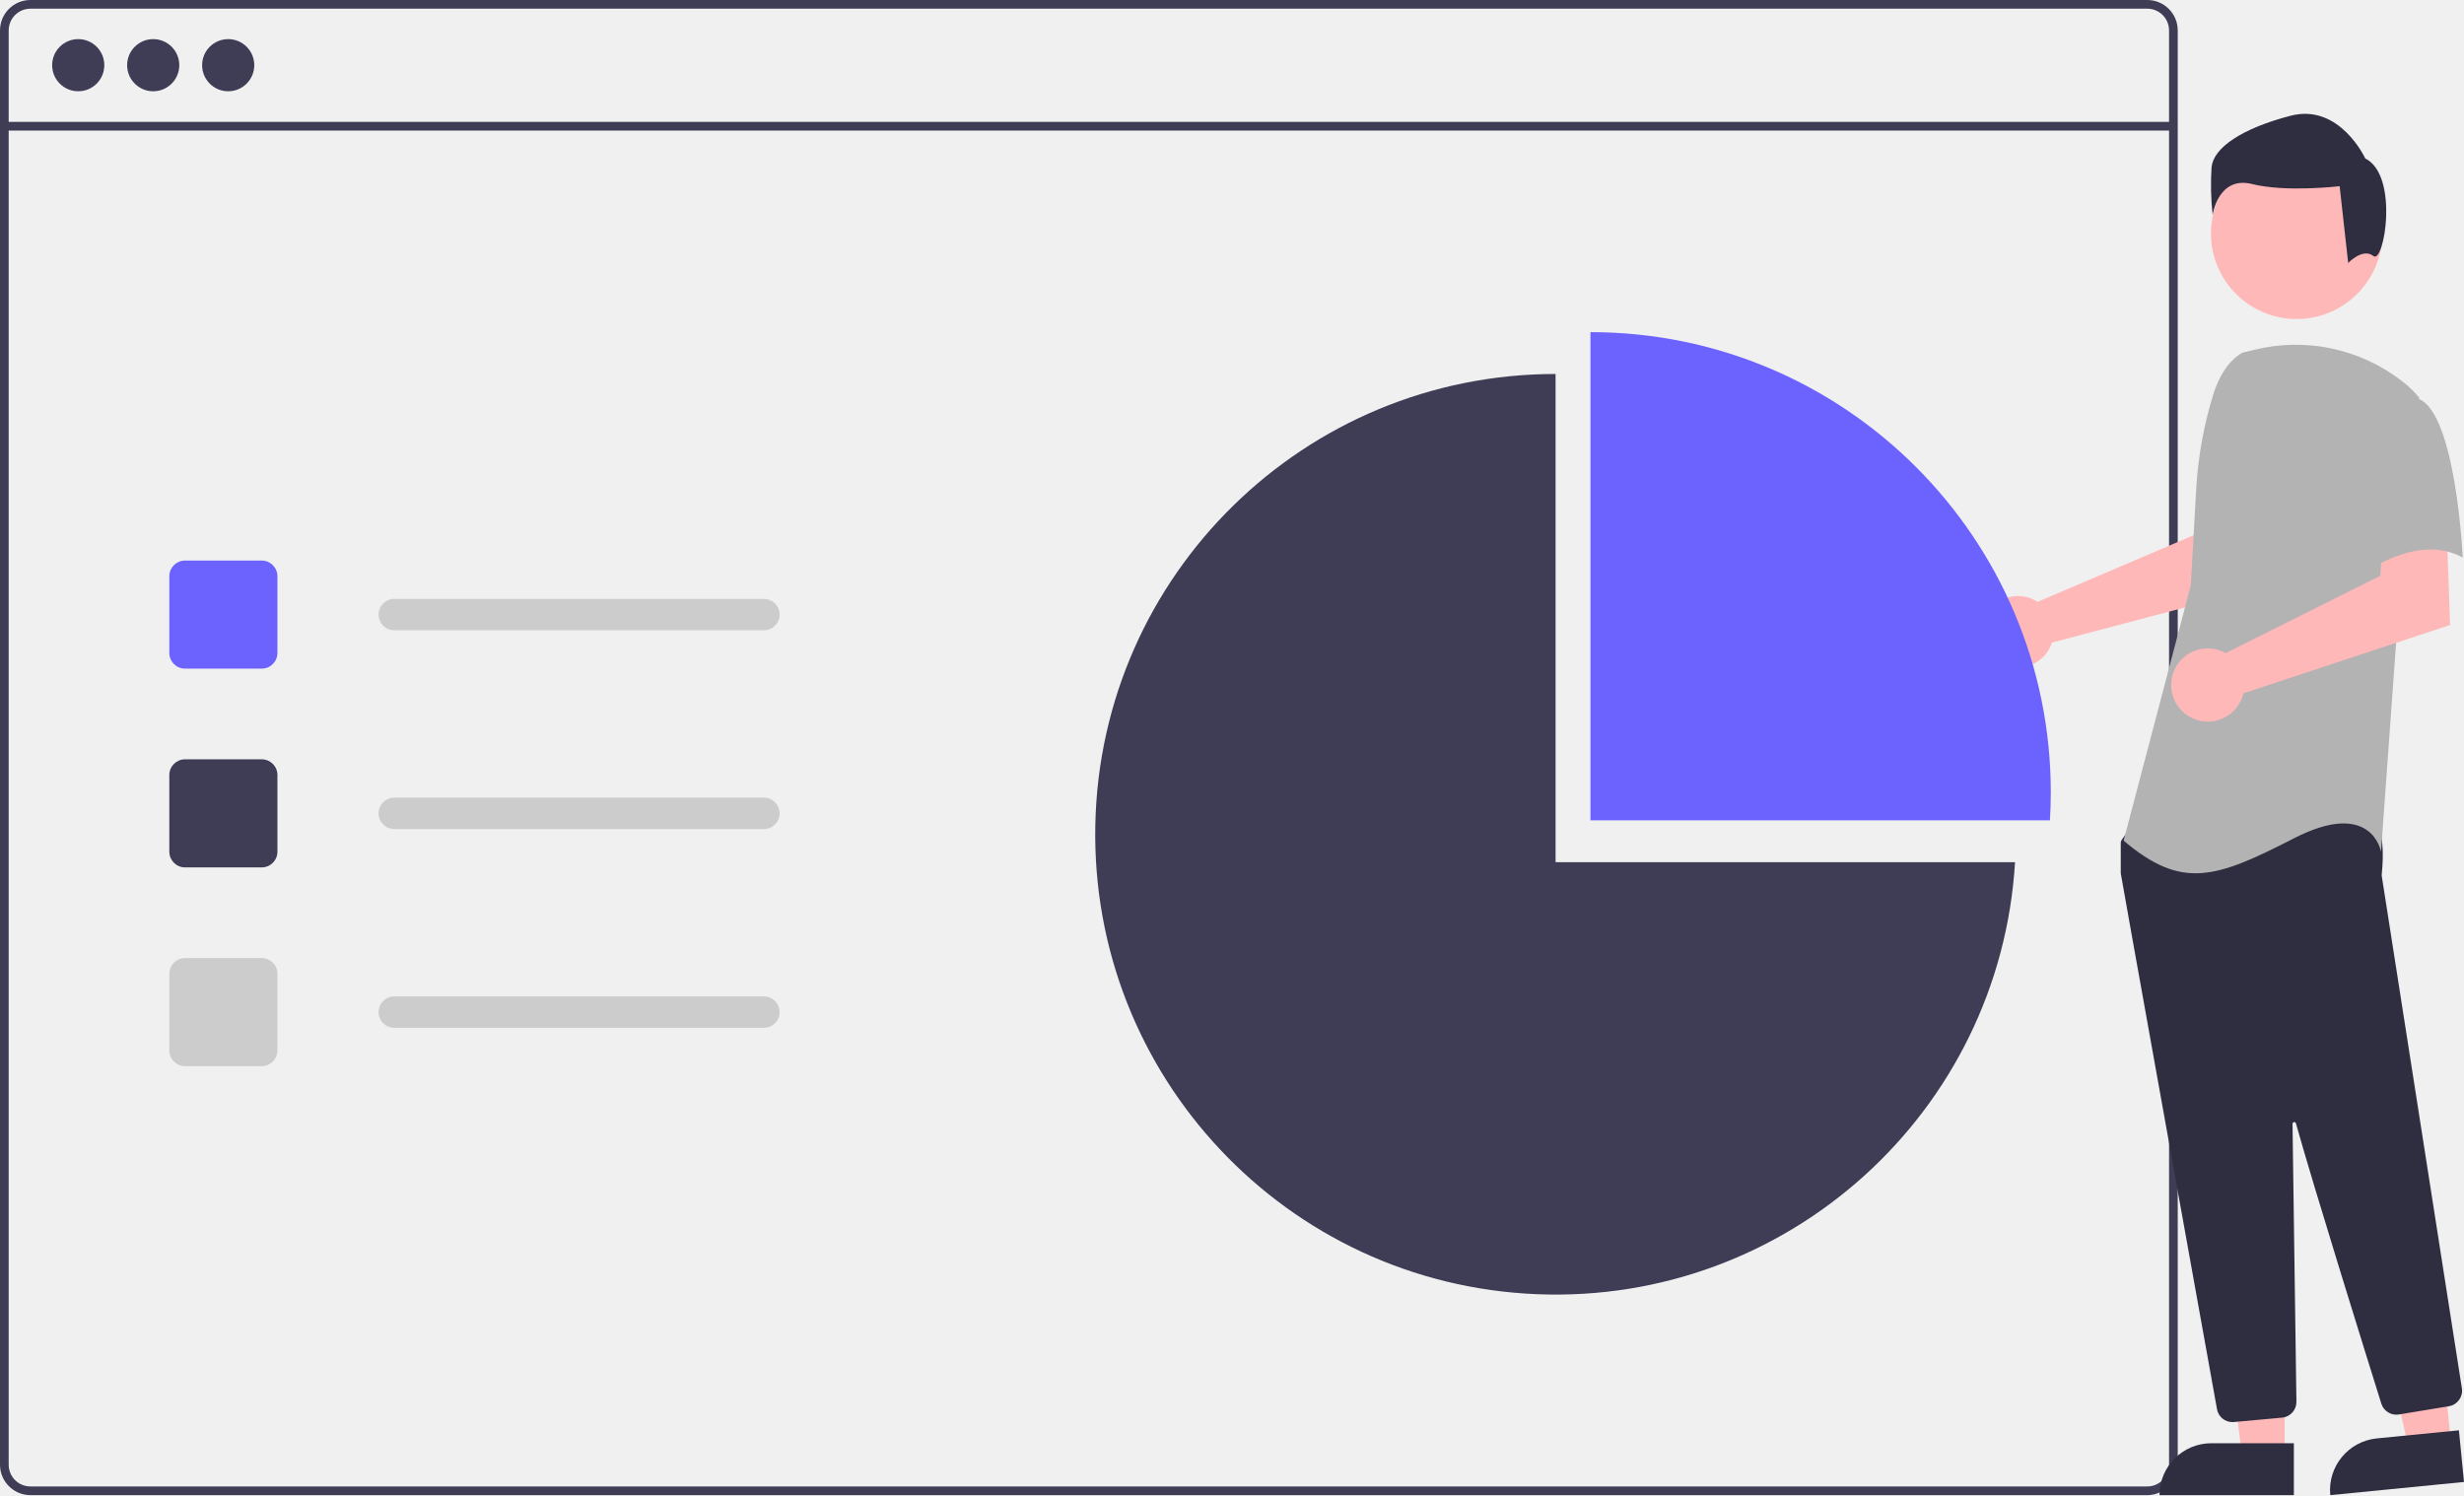
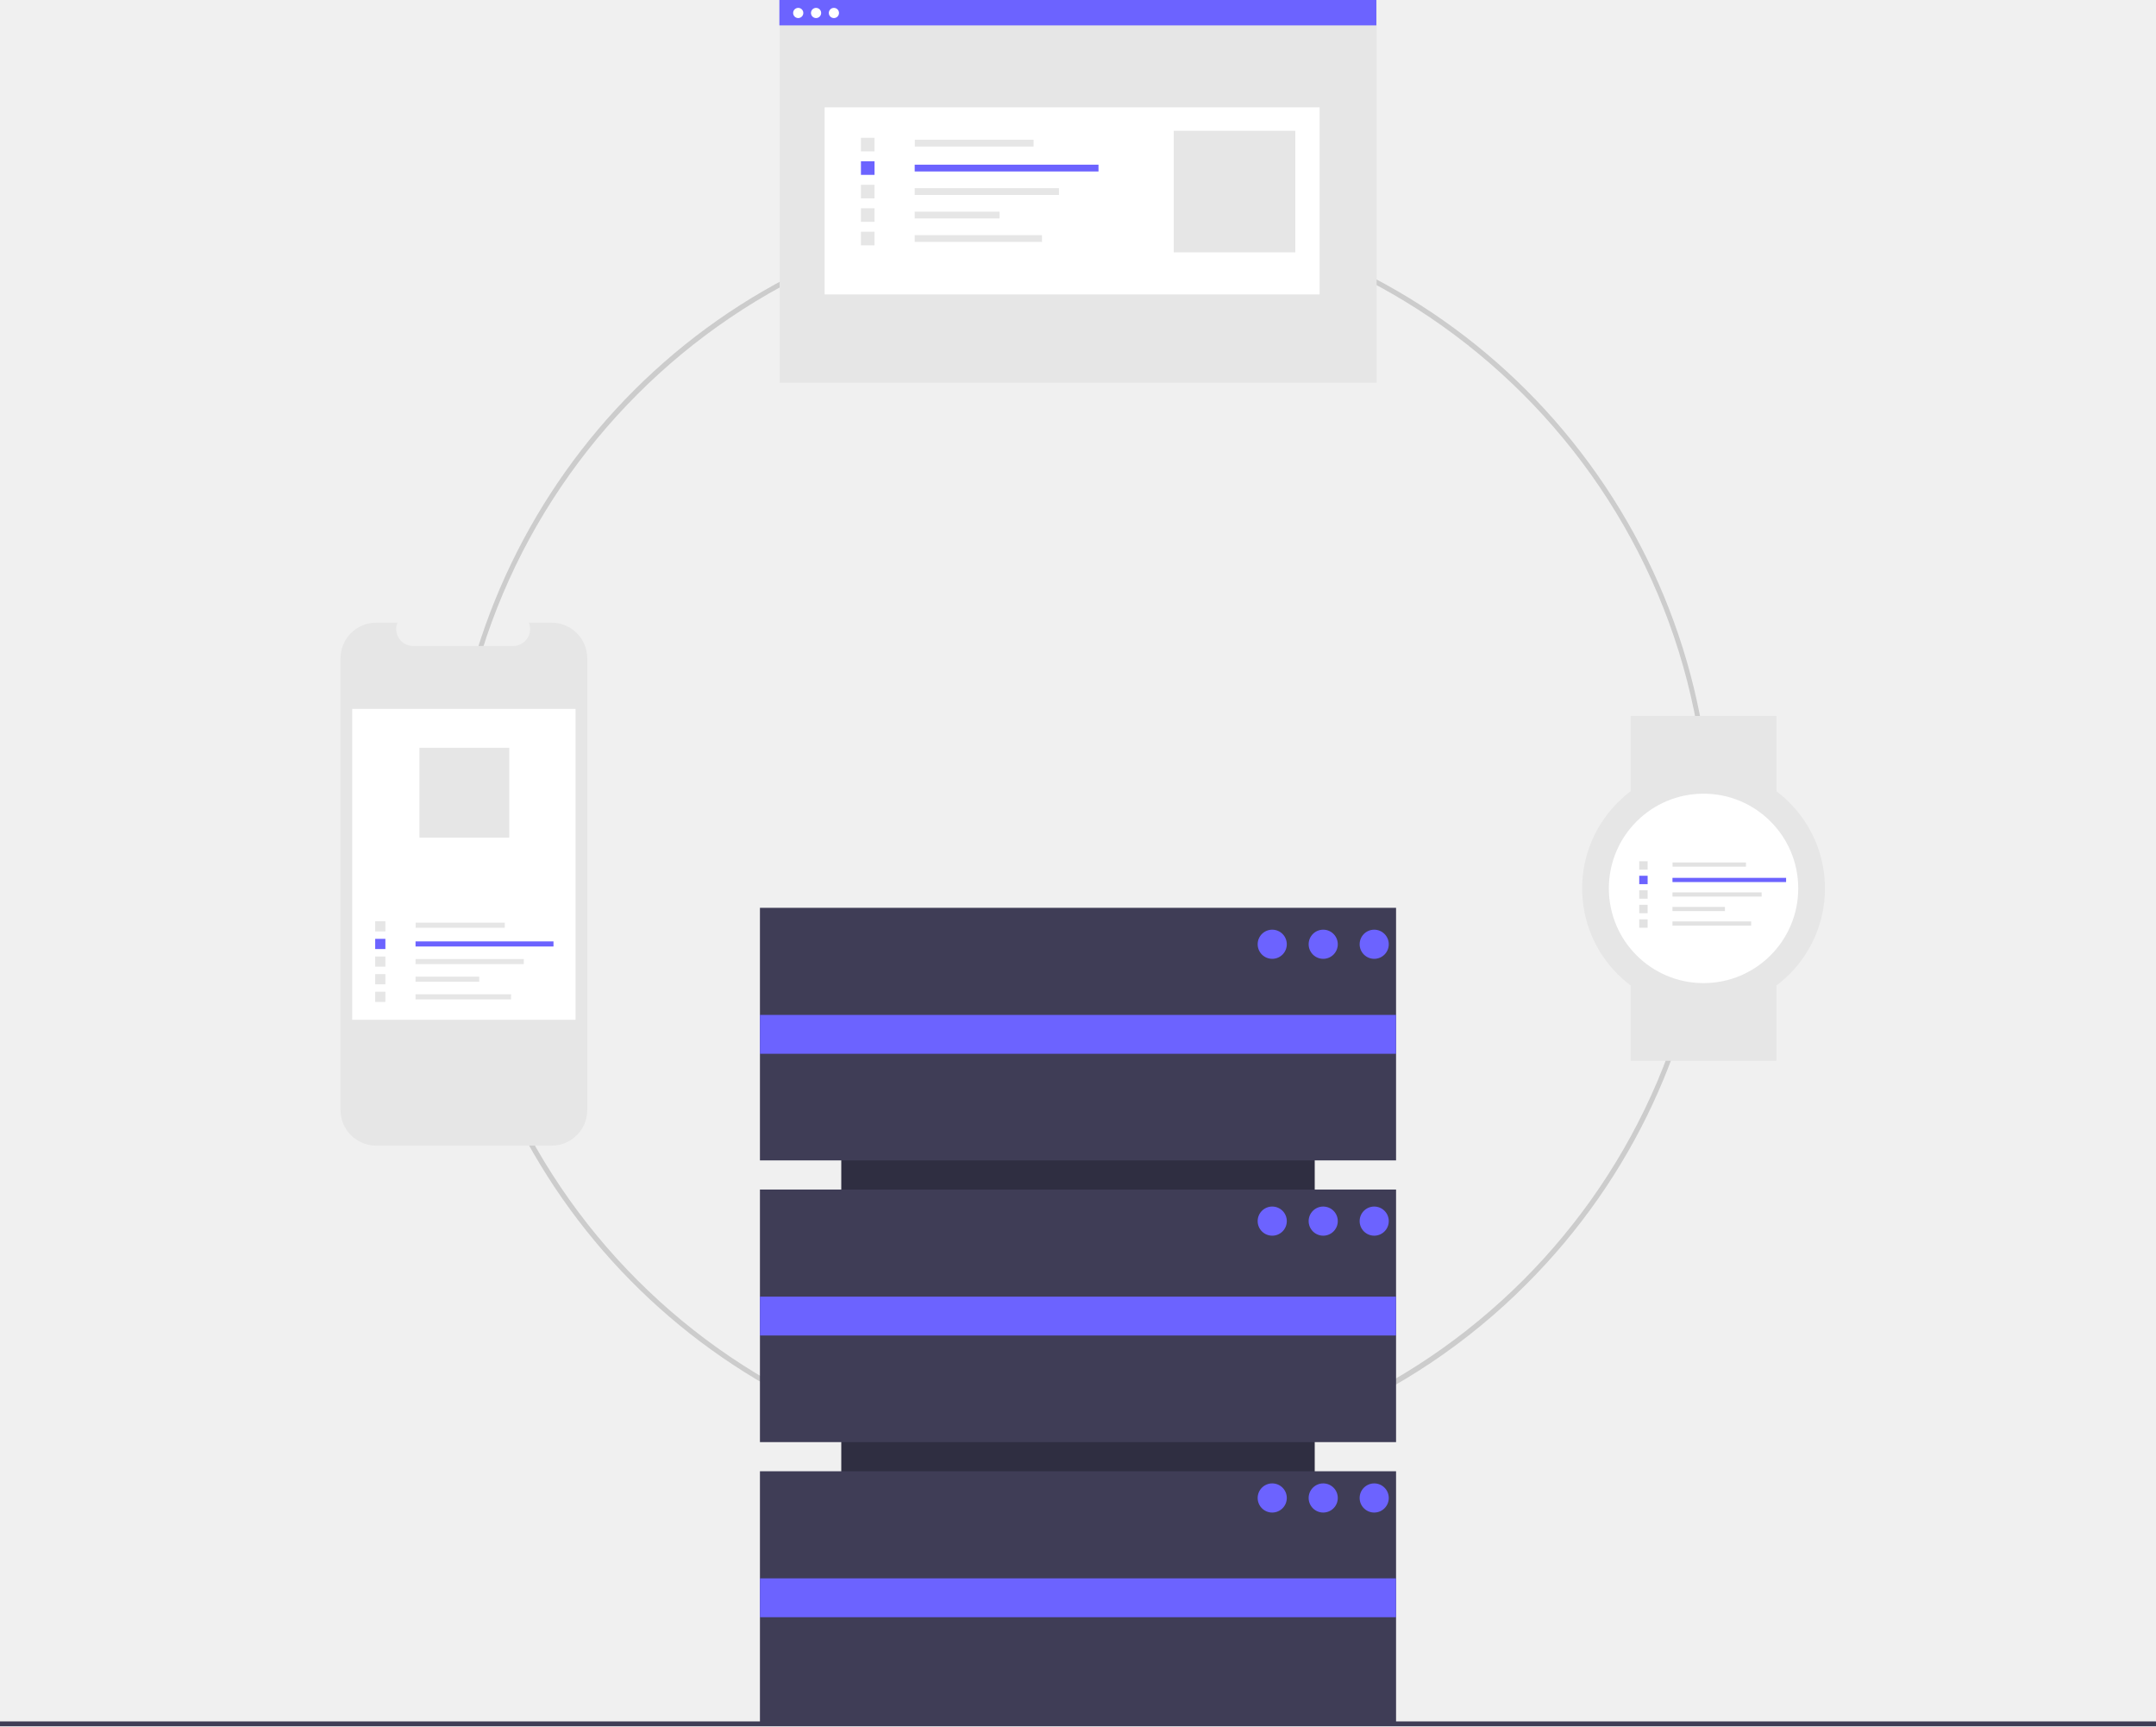
- <svg xmlns="http://www.w3.org/2000/svg" id="ba525f3b-7565-476d-a1a9-f6eeabefee00" data-name="Layer 1" width="706.535" height="428.76" viewBox="0 0 706.535 428.76">
-   <path d="M862.452,235.62h-607a8.728,8.728,0,0,0-8.72,8.72V655.66a8.728,8.728,0,0,0,8.72,8.72h607a8.712,8.712,0,0,0,6.63-3.06,2.046,2.046,0,0,0,.19-.24,8.167,8.167,0,0,0,1.25-2.11,8.507,8.507,0,0,0,.66-3.31V244.34A8.73,8.73,0,0,0,862.452,235.62Zm6.24,420.04a6.175,6.175,0,0,1-1.03,3.42,6.446,6.446,0,0,1-2.36,2.12,6.184,6.184,0,0,1-2.85.69h-607a6.238,6.238,0,0,1-6.23-6.23V244.34a6.238,6.238,0,0,1,6.23-6.23h607a6.239,6.239,0,0,1,6.24,6.23Z" transform="translate(-246.7323 -235.62)" fill="#3f3d56" />
-   <rect x="1.243" y="34.949" width="621.957" height="2.493" fill="#3f3d56" />
-   <circle cx="22.432" cy="18.696" r="7.478" fill="#3f3d56" />
-   <circle cx="43.932" cy="18.696" r="7.478" fill="#3f3d56" />
-   <circle cx="65.433" cy="18.696" r="7.478" fill="#3f3d56" />
-   <path d="M321.784,427.366h-22a4.505,4.505,0,0,1-4.5-4.5v-22a4.505,4.505,0,0,1,4.5-4.5h22a4.505,4.505,0,0,1,4.5,4.5v22A4.505,4.505,0,0,1,321.784,427.366Z" transform="translate(-246.7323 -235.62)" fill="#6c63ff" />
-   <path d="M321.784,484.366h-22a4.505,4.505,0,0,1-4.5-4.5v-22a4.505,4.505,0,0,1,4.5-4.5h22a4.505,4.505,0,0,1,4.5,4.5v22A4.505,4.505,0,0,1,321.784,484.366Z" transform="translate(-246.7323 -235.62)" fill="#3f3d56" />
-   <path d="M321.784,541.366h-22a4.505,4.505,0,0,1-4.5-4.5v-22a4.505,4.505,0,0,1,4.5-4.5h22a4.505,4.505,0,0,1,4.5,4.5v22A4.505,4.505,0,0,1,321.784,541.366Z" transform="translate(-246.7323 -235.62)" fill="#ccc" />
-   <path d="M465.784,416.366h-106a4.5,4.5,0,1,1,0-9h106a4.5,4.5,0,0,1,0,9Z" transform="translate(-246.7323 -235.62)" fill="#ccc" />
-   <path d="M465.784,473.366h-106a4.5,4.5,0,1,1,0-9h106a4.5,4.5,0,0,1,0,9Z" transform="translate(-246.7323 -235.62)" fill="#ccc" />
-   <path d="M465.784,530.366h-106a4.5,4.5,0,1,1,0-9h106a4.5,4.5,0,0,1,0,9Z" transform="translate(-246.7323 -235.62)" fill="#ccc" />
-   <path d="M829.554,407.436a10.093,10.093,0,0,1,1.411.787l44.852-19.143,1.601-11.815,17.922-.11-1.059,27.098-59.2,15.656a10.608,10.608,0,0,1-.447,1.208,10.235,10.235,0,1,1-5.079-13.682Z" transform="translate(-246.7323 -235.62)" fill="#ffb8b8" />
-   <polygon points="655.125 417.376 642.865 417.375 637.033 370.087 655.127 370.088 655.125 417.376" fill="#ffb8b8" />
-   <path d="M634.108,413.872H657.752a0,0,0,0,1,0,0v14.887a0,0,0,0,1,0,0H619.221a0,0,0,0,1,0,0v0A14.887,14.887,0,0,1,634.108,413.872Z" fill="#2f2e41" />
-   <polygon points="702.805 413.911 690.604 415.113 680.163 368.625 698.17 366.851 702.805 413.911" fill="#ffb8b8" />
-   <path d="M928.987,647.641h23.644a0,0,0,0,1,0,0v14.887a0,0,0,0,1,0,0H914.1a0,0,0,0,1,0,0v0A14.887,14.887,0,0,1,928.987,647.641Z" transform="translate(-306.4502 -140.9748) rotate(-5.62529)" fill="#2f2e41" />
-   <circle cx="658.537" cy="66.928" r="24.561" fill="#ffb8b8" />
-   <path d="M886.858,643.432a4.471,4.471,0,0,1-4.415-3.697c-6.346-35.226-27.088-150.405-27.584-153.596a1.427,1.427,0,0,1-.016-.222v-8.588a1.489,1.489,0,0,1,.279-.872l2.74-3.838a1.478,1.478,0,0,1,1.144-.625c15.622-.732,66.784-2.879,69.256.209h0c2.482,3.104,1.605,12.507,1.404,14.36l.01.193,22.985,146.995a4.512,4.512,0,0,1-3.715,5.135L934.59,641.253a4.521,4.521,0,0,1-5.025-3.093c-4.44-14.188-19.329-61.918-24.489-80.387a.499.499,0,0,0-.98.139c.258,17.605.881,62.523,1.096,78.037l.023,1.671a4.518,4.518,0,0,1-4.093,4.536l-13.844,1.258C887.137,643.427,886.996,643.432,886.858,643.432Z" transform="translate(-246.7323 -235.62)" fill="#2f2e41" />
-   <path id="e15ec395-f7cd-4347-89a2-a03d95a452a7" data-name="Path 99" d="M889.682,336.767c-4.286,2.548-6.851,7.23-8.323,11.995a113.681,113.681,0,0,0-4.884,27.159l-1.556,27.6-19.255,73.17c16.689,14.121,26.315,10.912,48.78-.639S929.477,479.904,929.477,479.904l4.492-62.258,6.418-68.032a30.164,30.164,0,0,0-4.861-4.674,49.658,49.658,0,0,0-42.442-8.995Z" transform="translate(-246.7323 -235.62)" fill="#b3b3b3" />
-   <path d="M883.428,422.213a10.526,10.526,0,0,1,1.501.704l44.348-22.197.736-12.026,18.294-1.261.98,27.413-59.266,19.599a10.496,10.496,0,1,1-6.593-12.232Z" transform="translate(-246.7323 -235.62)" fill="#ffb8b8" />
-   <path id="bf6aefed-5d84-44a4-8c4e-9d1f3daa58d8" data-name="Path 101" d="M940.067,349.924c10.912,3.851,12.834,45.574,12.834,45.574-12.837-7.06-28.241,4.493-28.241,4.493s-3.209-10.912-7.06-25.032a24.53,24.53,0,0,1,5.134-23.106S929.155,346.071,940.067,349.924Z" transform="translate(-246.7323 -235.62)" fill="#b3b3b3" />
-   <path id="f516f9fe-dc87-4aac-a802-2e179304beb7" data-name="Path 102" d="M927.292,309.043c-3.06-2.448-7.235,2.002-7.235,2.002l-2.448-22.033s-15.301,1.833-25.093-.612-11.323,8.875-11.323,8.875a78.581,78.581,0,0,1-.306-13.771c.612-5.508,8.568-11.017,22.645-14.689S924.953,281.056,924.953,281.056C934.747,285.952,930.352,311.492,927.292,309.043Z" transform="translate(-246.7323 -235.62)" fill="#2f2e41" />
-   <path d="M834.536,470.866c.158-2.647.248-5.313.248-8a132,132,0,0,0-132-132v140Z" transform="translate(-246.7323 -235.62)" fill="#6c63ff" />
-   <path d="M692.784,482.866v-140a132,132,0,1,0,131.752,140Z" transform="translate(-246.7323 -235.62)" fill="#3f3d56" />
+ <svg xmlns="http://www.w3.org/2000/svg" id="b5d1da7b-a9c6-4711-8d73-fa7937ec989e" data-name="Layer 1" width="888" height="710.807" viewBox="0 0 888 710.807">
+   <path d="M600.936,699.404a260.064,260.064,0,1,1,183.894-76.171A258.365,258.365,0,0,1,600.936,699.404Zm0-518.129c-142.297,0-258.064,115.768-258.064,258.065s115.768,258.064,258.064,258.064S859,581.637,859,439.34,743.232,181.275,600.936,181.275Z" transform="translate(-156 -94.59648)" fill="#ccc" />
+   <rect x="469" y="509.904" width="262" height="195" transform="translate(1051.404 -87.19257) rotate(90)" fill="#2f2e41" />
+   <rect x="313" y="373.807" width="262" height="104" fill="#3f3d56" />
+   <rect x="313" y="489.807" width="262" height="104" fill="#3f3d56" />
+   <rect x="313" y="605.807" width="262" height="104" fill="#3f3d56" />
+   <rect x="313" y="417.904" width="262" height="16" fill="#6c63ff" />
+   <rect x="313" y="533.904" width="262" height="16" fill="#6c63ff" />
+   <rect x="313" y="649.904" width="262" height="16" fill="#6c63ff" />
+   <circle cx="524" cy="388.807" r="6" fill="#6c63ff" />
+   <circle cx="545" cy="388.807" r="6" fill="#6c63ff" />
+   <circle cx="566" cy="388.807" r="6" fill="#6c63ff" />
+   <circle cx="524" cy="502.807" r="6" fill="#6c63ff" />
+   <circle cx="545" cy="502.807" r="6" fill="#6c63ff" />
+   <circle cx="566" cy="502.807" r="6" fill="#6c63ff" />
+   <circle cx="524" cy="616.807" r="6" fill="#6c63ff" />
+   <circle cx="545" cy="616.807" r="6" fill="#6c63ff" />
+   <circle cx="566" cy="616.807" r="6" fill="#6c63ff" />
+   <rect y="708.807" width="888" height="2" fill="#3f3d56" />
+   <path d="M397.879,365.661v185.992a14.675,14.675,0,0,1-14.672,14.672H310.928a14.677,14.677,0,0,1-14.678-14.672V365.661a14.677,14.677,0,0,1,14.678-14.672h8.768a6.978,6.978,0,0,0,6.455,9.606h41.208a6.978,6.978,0,0,0,6.455-9.606h9.392A14.675,14.675,0,0,1,397.879,365.661Z" transform="translate(-156 -94.59648)" fill="#e6e6e6" />
+   <rect x="145.064" y="291.91" width="92" height="128" fill="#fff" />
+   <rect x="171.186" y="379.927" width="36.72" height="2.098" fill="#e6e6e6" />
+   <rect x="171.149" y="387.632" width="56.817" height="2.098" fill="#6c63ff" />
+   <rect x="171.149" y="394.89" width="44.588" height="2.098" fill="#e6e6e6" />
+   <rect x="171.149" y="402.149" width="26.228" height="2.098" fill="#e6e6e6" />
+   <rect x="171.149" y="409.407" width="39.343" height="2.098" fill="#e6e6e6" />
+   <rect x="154.533" y="379.324" width="4.197" height="4.197" fill="#e6e6e6" />
+   <rect x="154.533" y="386.582" width="4.197" height="4.197" fill="#6c63ff" />
+   <rect x="154.533" y="393.841" width="4.197" height="4.197" fill="#e6e6e6" />
+   <rect x="154.533" y="401.1" width="4.197" height="4.197" fill="#e6e6e6" />
+   <rect x="154.533" y="408.358" width="4.197" height="4.197" fill="#e6e6e6" />
+   <rect x="172.751" y="307.91" width="36.998" height="36.998" fill="#e6e6e6" />
+   <rect x="321.111" y="0.139" width="245.884" height="157.475" fill="#e6e6e6" />
+   <rect x="339.647" y="44.195" width="203.861" height="77.035" fill="#fff" />
+   <rect x="376.789" y="57.542" width="48.927" height="2.796" fill="#e6e6e6" />
+   <rect x="376.74" y="67.807" width="75.705" height="2.796" fill="#6c63ff" />
+   <rect x="376.74" y="77.479" width="59.411" height="2.796" fill="#e6e6e6" />
+   <rect x="376.74" y="87.151" width="34.948" height="2.796" fill="#e6e6e6" />
+   <rect x="376.74" y="96.822" width="52.422" height="2.796" fill="#e6e6e6" />
+   <rect x="354.601" y="56.738" width="5.592" height="5.592" fill="#e6e6e6" />
+   <rect x="354.601" y="66.409" width="5.592" height="5.592" fill="#6c63ff" />
+   <rect x="354.601" y="76.081" width="5.592" height="5.592" fill="#e6e6e6" />
+   <rect x="354.601" y="85.753" width="5.592" height="5.592" fill="#e6e6e6" />
+   <rect x="354.601" y="95.424" width="5.592" height="5.592" fill="#e6e6e6" />
+   <rect x="483.445" y="53.847" width="50.059" height="50.059" fill="#e6e6e6" />
+   <rect x="321.006" width="245.884" height="10.446" fill="#6c63ff" />
+   <circle cx="328.768" cy="5.341" r="2.097" fill="#fff" />
+   <circle cx="336.117" cy="5.341" r="2.097" fill="#fff" />
+   <circle cx="343.466" cy="5.341" r="2.097" fill="#fff" />
+   <rect x="671.648" y="294.807" width="60" height="31" fill="#e6e6e6" />
+   <rect x="671.648" y="405.807" width="60" height="31" fill="#e6e6e6" />
+   <circle cx="701.648" cy="365.807" r="50" fill="#e6e6e6" />
+   <circle cx="701.648" cy="365.807" r="39" fill="#fff" />
+   <rect x="688.877" y="355.122" width="30.247" height="1.728" fill="#e2e2e2" />
+   <rect x="688.846" y="361.468" width="46.802" height="1.728" fill="#6c63ff" />
+   <rect x="688.846" y="367.447" width="36.728" height="1.728" fill="#e2e2e2" />
+   <rect x="688.846" y="373.426" width="21.605" height="1.728" fill="#e2e2e2" />
+   <rect x="688.846" y="379.405" width="32.407" height="1.728" fill="#e2e2e2" />
+   <rect x="675.16" y="354.625" width="3.457" height="3.457" fill="#e2e2e2" />
+   <rect x="675.16" y="360.604" width="3.457" height="3.457" fill="#6c63ff" />
+   <rect x="675.16" y="366.583" width="3.457" height="3.457" fill="#e2e2e2" />
+   <rect x="675.16" y="372.562" width="3.457" height="3.457" fill="#e2e2e2" />
+   <rect x="675.16" y="378.541" width="3.457" height="3.457" fill="#e2e2e2" />
</svg>
